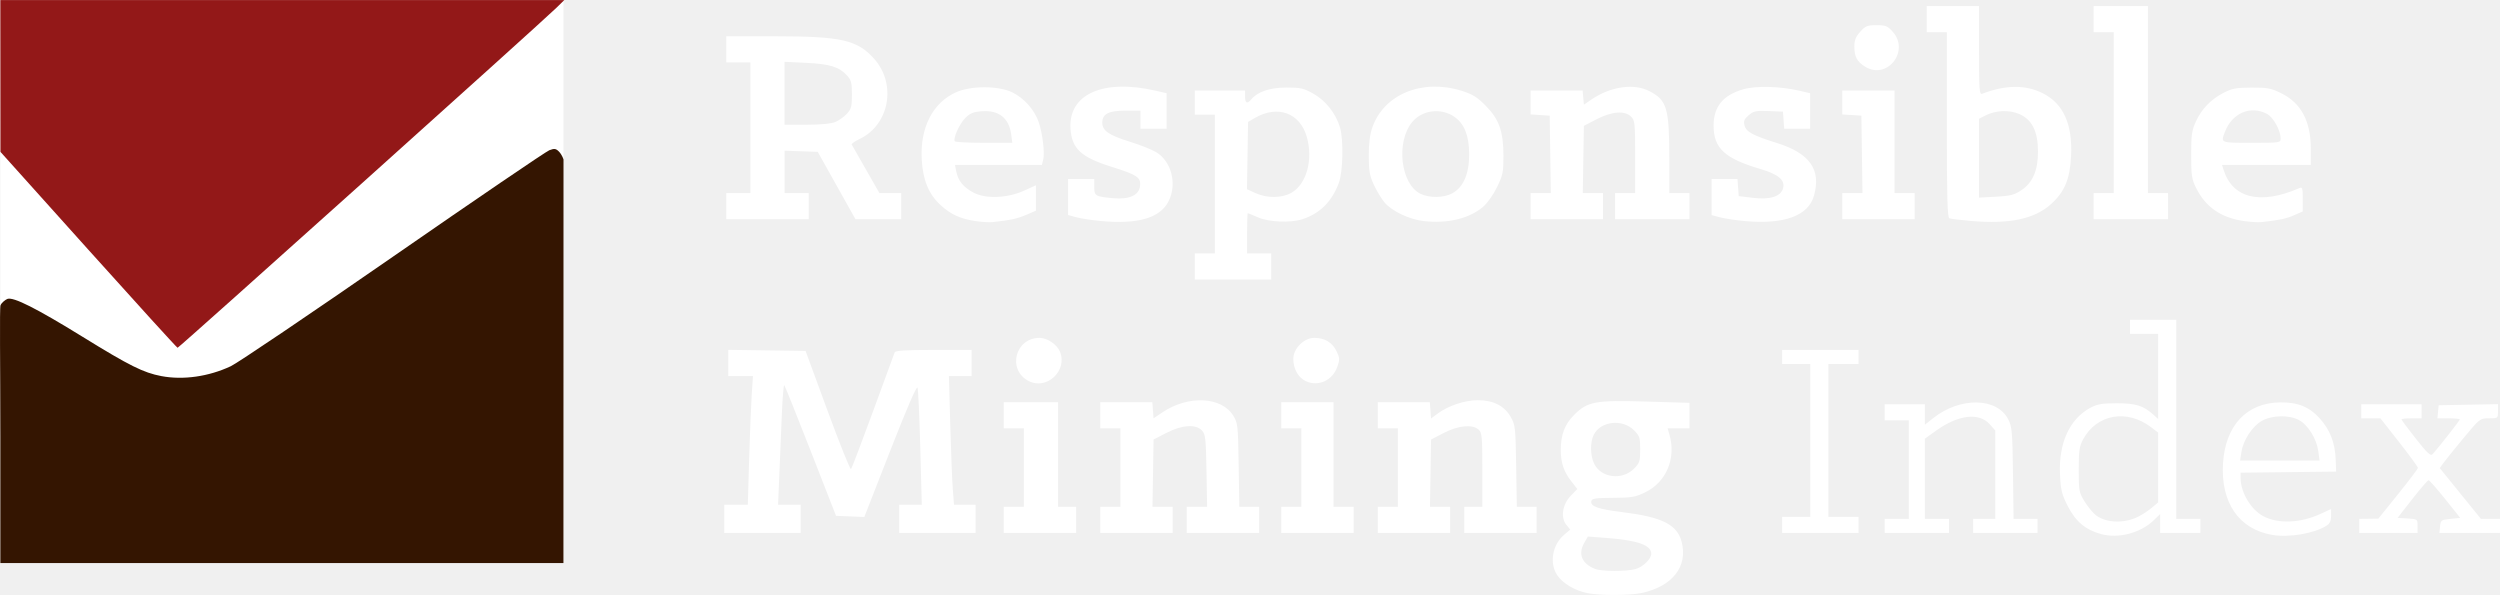
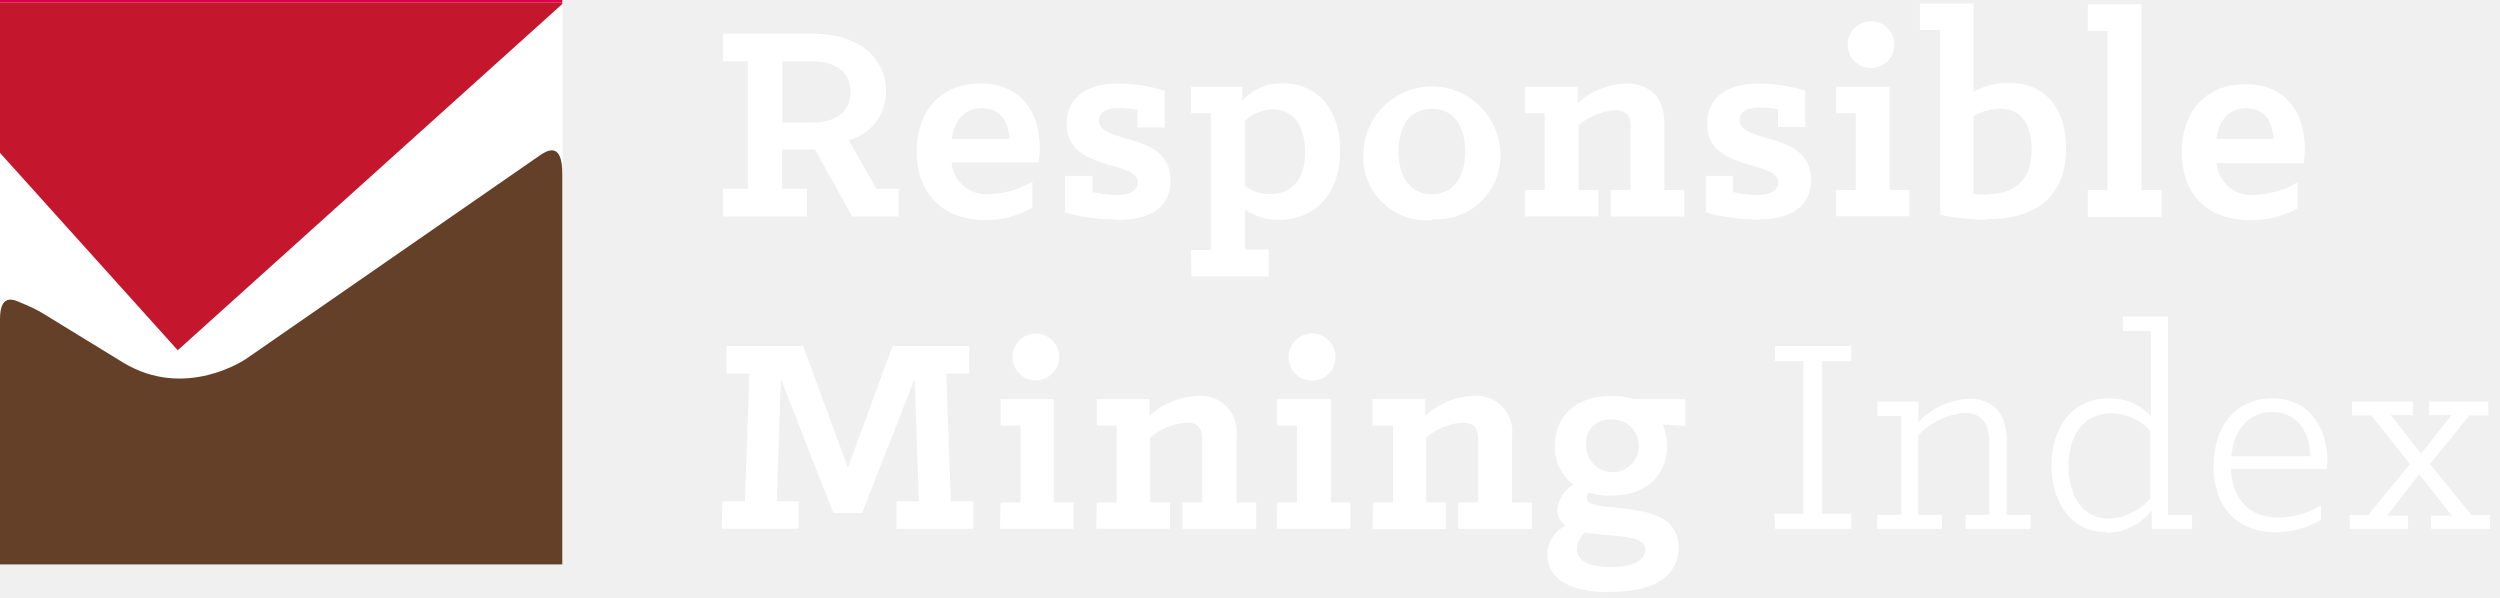
- <svg xmlns="http://www.w3.org/2000/svg" viewBox="0 0 372.976 88.763" height="94.681" width="397.841">
-   <path fill="#fff" d="M.051 0h84.012v84.012H.051z" />
-   <path d="M13.184 37.26L.067 22.656.06 11.33.051.006h84.142l-1.196 1.17c-2.348 2.297-56.315 50.73-56.503 50.709-.106-.012-6.095-6.593-13.31-14.625z" fill="#931818" />
-   <path d="M.051 65.125c0-10.816-.131-19.16.027-19.577.153-.401.752-.846 1.026-.952.883-.339 4.337 1.402 11.247 5.669 6.967 4.3 9.046 5.338 11.722 5.845 3.254.617 7.038.08 10.35-1.47 1.03-.482 11.945-7.855 24.255-16.383 12.31-8.529 22.785-15.659 23.277-15.844.748-.283.98-.252 1.42.188.494.494.697 1.197.697 1.197l-.01 60.208H.053z" fill="#341501" />
-   <path d="M236.808 88.486c-1.817-.358-3.664-1.452-4.47-2.65-1.22-1.812-.753-4.563 1.03-6.064l.898-.756-.588-.726c-.884-1.092-.58-3.04.674-4.335l.968-.999-.897-1.15c-1.125-1.442-1.572-2.773-1.572-4.685 0-2.267.592-3.819 1.991-5.22 2.005-2.008 3.167-2.222 10.797-1.992l6.412.192v3.805h-3.258l.28.973c1.004 3.503-.47 7.02-3.585 8.549-1.506.74-2.024.83-4.836.844-2.662.014-3.163.092-3.243.505-.148.772 1.01 1.182 4.575 1.621 5.965.734 8.203 1.841 8.891 4.398.992 3.681-1.35 6.694-5.963 7.673-1.815.385-6.188.394-8.104.017zm7.205-3.592c1.11-.309 2.338-1.505 2.338-2.279 0-1.297-2.033-2.01-6.75-2.365l-2.7-.203-.525.9c-.983 1.688-.403 3.133 1.575 3.922.996.397 4.668.412 6.062.025zm-.25-14.961c.857-.858.938-1.106.938-2.877 0-1.767-.082-2.02-.928-2.867-1.718-1.718-4.944-1.371-5.985.642-.572 1.106-.556 3.083.035 4.327 1.014 2.138 4.166 2.549 5.94.775zM108.05 77.406v-2.1h3.516l.2-6.825c.11-3.754.282-8.074.383-9.6l.183-2.775h-3.681v-3.913l5.766.081 5.767.082 3.284 8.935c1.806 4.914 3.38 8.829 3.496 8.7.117-.13 1.597-4.015 3.289-8.635 1.691-4.62 3.14-8.569 3.219-8.775.108-.282 1.554-.375 5.811-.375h5.668v3.9h-3.381l.199 7.275c.11 4.001.28 8.321.38 9.6l.18 2.325h3.222v4.2h-11.4v-4.2h3.371l-.223-8.475c-.122-4.661-.309-8.708-.414-8.992-.123-.333-1.574 3.02-4.064 9.387l-3.874 9.904-2.11-.087-2.11-.087-3.774-9.662c-2.076-5.314-3.854-9.74-3.951-9.838-.097-.097-.263 1.956-.368 4.562-.105 2.606-.272 6.662-.373 9.013l-.182 4.275h3.372v4.2h-11.4v-2.1zm41.7.15v-1.95h3v-11.7h-3v-3.9h8.1v15.6h2.7v3.9h-10.8zm14.4 0v-1.95h3v-11.7h-3v-3.9h7.766l.092 1.2.092 1.198 1.35-.904c3.83-2.563 8.772-2.331 10.529.495.691 1.113.725 1.419.818 7.386l.097 6.225h2.956v3.9h-10.8v-3.9h3.04l-.094-5.37c-.083-4.78-.156-5.438-.665-6-.902-.994-2.99-.856-5.328.354l-1.9.984-.083 5.016-.082 5.016h3.014v3.9h-10.8v-1.95zm27 0v-1.95h3v-11.7h-3v-3.9h7.8v15.6h3v3.9h-10.8zm14.4 0v-1.95h3v-11.7h-3v-3.9h7.766l.092 1.215.092 1.214 1.034-.765c1.55-1.147 4.017-1.964 5.933-1.964 2.312 0 3.963.833 4.903 2.475.697 1.216.735 1.554.827 7.35l.098 6.075h2.955v3.9h-10.8v-3.9h2.7v-5.504c0-4.95-.055-5.553-.548-6-.923-.834-3.027-.637-5.2.488l-1.902.984-.082 5.016-.082 5.016h3.014v3.9h-10.8zm-52.065-20.7c-3.25-1.657-2.052-6.454 1.61-6.449 1.153.001 2.59.975 3.039 2.058 1.167 2.818-1.953 5.764-4.65 4.39zm41.36.022c-1.143-.51-1.895-1.836-1.895-3.337 0-1.547 1.588-3.135 3.135-3.135 1.55 0 2.698.692 3.319 2 .478 1.007.49 1.251.115 2.31-.72 2.035-2.803 3-4.674 2.162zM178.25 39.756v-1.95h3v-20.7h-3v-3.6h7.5v.9c0 .996.323 1.146.918.428.957-1.153 2.771-1.768 5.232-1.773 2.13-.005 2.586.099 4.05.92 1.823 1.022 3.345 2.953 3.964 5.028.548 1.835.445 6.653-.177 8.297-1.054 2.783-2.811 4.537-5.4 5.389-1.78.586-5.028.453-6.67-.273-.766-.339-1.443-.616-1.505-.616-.061 0-.112 1.35-.112 3v3h3.6v3.9h-11.4zm14.4-10.986c2.284-1.284 3.293-4.97 2.298-8.394-1.034-3.559-4.366-4.745-7.76-2.763l-.988.576-.082 5.02-.082 5.02 1.282.582c1.723.782 3.897.765 5.331-.04zm-47.1 4.217c-2.273-.337-3.714-.998-5.236-2.4-1.767-1.63-2.63-3.719-2.8-6.783-.264-4.747 1.626-8.464 5.1-10.029 2.243-1.01 6.331-1.006 8.42.008 1.765.858 3.349 2.658 3.95 4.49.575 1.751.902 4.552.65 5.559l-.195.773h-12.964l.191.975c.274 1.397 1.075 2.374 2.602 3.172 1.827.955 5.07.815 7.563-.326l1.72-.787v3.793l-1.457.626c-1.322.569-2.358.792-4.994 1.076-.495.053-1.642-.013-2.55-.148zm5.312-12.93c-.328-2.442-1.839-3.643-4.357-3.462-1.286.091-1.77.288-2.493 1.01-.876.876-1.844 3.025-1.566 3.475.077.124 2.04.226 4.361.226h4.222zm13.407 12.92c-1.337-.124-2.991-.375-3.675-.56l-1.244-.334v-5.377h3.9v1.168c0 1.356.146 1.444 2.78 1.692 2.466.232 3.925-.438 4.063-1.867.12-1.233-.479-1.631-4.196-2.793-4.587-1.434-5.971-2.697-6.185-5.645-.376-5.204 4.86-7.55 12.763-5.717l1.575.365v5.297h-3.9v-2.7h-2.183c-2.578 0-3.517.479-3.517 1.795 0 1.198.979 1.873 4.118 2.842 1.448.447 3.193 1.137 3.878 1.534 2.32 1.341 3.205 4.78 1.892 7.353-1.273 2.496-4.55 3.455-10.07 2.946zm48.118.004c-2.112-.239-4.74-1.487-5.82-2.766-.447-.527-1.16-1.702-1.583-2.61-.645-1.38-.77-2.088-.777-4.35-.005-1.833.165-3.191.528-4.232 1.728-4.95 7.417-7.302 13.28-5.491 1.631.504 2.331.93 3.585 2.185 2.046 2.046 2.7 3.873 2.7 7.545 0 2.455-.092 2.893-.988 4.715-.569 1.154-1.461 2.397-2.1 2.924-2.106 1.737-5.27 2.483-8.825 2.08zm4.268-4.136c1.676-.898 2.549-2.928 2.53-5.882-.018-2.727-.7-4.465-2.163-5.506-1.978-1.409-4.836-1.07-6.337.751-2.45 2.972-1.73 9.24 1.227 10.697 1.33.656 3.46.629 4.743-.06zm43.614 4.131c-1.337-.123-2.991-.374-3.675-.558l-1.244-.335v-5.377h3.866l.092 1.275.092 1.275 2.105.258c2.587.318 4.207-.204 4.521-1.455.303-1.204-.726-2.063-3.416-2.854-5.292-1.556-6.96-3.101-6.96-6.45 0-2.842 1.397-4.553 4.435-5.437 1.877-.545 5.537-.449 8.39.221l1.575.37v5.297h-3.865l-.092-1.275-.093-1.275-2.143-.088c-1.894-.077-2.24-.004-2.97.624-.662.569-.787.87-.628 1.507.244.972 1.227 1.507 4.835 2.635 4.903 1.533 6.62 3.96 5.544 7.834-.842 3.03-4.446 4.354-10.369 3.809zm33.79-.011c-1.563-.135-3.014-.312-3.225-.393-.304-.117-.384-3.019-.384-13.957V4.805h-3v-3.9h7.8v6.633c0 5.843.055 6.611.461 6.455 3.519-1.35 6.502-1.373 9.073-.07 3.045 1.542 4.428 4.602 4.204 9.301-.167 3.5-.954 5.391-3.013 7.242-2.457 2.21-6.195 2.993-11.916 2.499zm7.495-4.576c1.704-1.128 2.493-2.95 2.495-5.76.003-2.98-.875-4.77-2.743-5.596-1.536-.68-3.576-.594-5.14.214l-.916.474v11.76l2.527-.133c2.126-.111 2.726-.264 3.777-.959zm33.211 4.589c-3.429-.5-5.714-2.087-7.136-4.954-.643-1.297-.728-1.87-.728-4.918 0-2.967.096-3.66.69-4.95.876-1.905 2.205-3.292 4.11-4.29 1.286-.673 1.883-.787 4.2-.798 2.37-.01 2.91.091 4.427.836 2.98 1.464 4.422 4.172 4.422 8.305v2.397h-13.24l.208.675c1.328 4.304 5.465 5.325 11.307 2.789.468-.204.525-.027.525 1.62v1.85l-1.287.57c-1.169.516-2.24.742-4.863 1.024-.495.053-1.68-.017-2.635-.156zm5.479-12.347c-.012-1.219-1.106-3.165-2.055-3.655-2.454-1.27-5.166-.11-6.24 2.67-.658 1.697-.746 1.66 3.951 1.66 4.313 0 4.35-.006 4.344-.675zM108.35 30.756v-1.95h3.6v-19.5h-3.6v-3.9l7.275.005c9.954.007 12.315.55 14.836 3.414 3.309 3.76 2.217 9.762-2.162 11.881-.743.36-1.3.743-1.239.852l2.126 3.723 2.014 3.525h3.25v3.9h-6.822l-2.814-5.025L122 22.656l-2.474-.087-2.475-.088v6.325h3.6v3.9h-12.3v-1.95zm16.285-12.562c.53-.226 1.303-.777 1.715-1.224.648-.702.75-1.093.75-2.864 0-1.772-.102-2.163-.75-2.865-1.173-1.271-2.558-1.697-6.075-1.865l-3.225-.155v9.385h3.31c2.134 0 3.652-.146 4.275-.412zM228.35 30.756v-1.95h3.013l-.081-5.775-.082-5.775-1.425-.092-1.425-.091v-3.567h7.764l.093 1.056.093 1.056 1.161-.791c2.817-1.92 6.28-2.423 8.583-1.246 2.637 1.347 2.99 2.51 3 9.9l.006 5.325h3v3.9h-11.1v-3.9h3v-5.4c0-5-.044-5.445-.6-6-.94-.94-2.868-.797-5.149.384l-1.9.984-.083 5.016-.083 5.016h3.016v3.9h-10.8v-1.95zm46.5 0v-1.95h3.013l-.081-5.775-.082-5.775-1.425-.092-1.425-.091v-3.567h7.8v15.3h3v3.9h-10.8v-1.95zm37.5 0v-1.95h3v-24h-3v-3.9h8.1v27.9h3v3.9h-11.1zM278.245 9.938c-1.211-.76-1.594-1.482-1.594-3.008 0-.918.214-1.454.876-2.194.774-.867 1.054-.98 2.424-.98 1.371 0 1.65.113 2.425.98 2.595 2.904-.86 7.254-4.13 5.202zM313.478 79.683c-2.328-.631-3.81-1.872-4.985-4.173-.893-1.75-1.05-2.385-1.16-4.691-.226-4.705 1.424-8.326 4.55-9.993 1.017-.542 1.735-.662 3.943-.663 2.823-.001 3.977.364 5.475 1.734l.675.617V49.809h-4.2v-2.1h6.9v29.7h3.6v2.1h-6v-2.818l-.975.944c-1.947 1.885-5.243 2.748-7.823 2.048zm5.533-2.602a12.45 12.45 0 0 0 2.025-1.334l.94-.79V64.54l-1.05-.8c-3.613-2.757-8.126-1.948-10.154 1.82-.55 1.021-.646 1.693-.646 4.523 0 3.171.042 3.39.9 4.771.495.796 1.263 1.717 1.706 2.046 1.537 1.14 4.207 1.218 6.28.181zm19.985 2.723c-4.983-.858-7.708-4.83-7.342-10.699.35-5.616 3.528-9.01 8.494-9.073 2.675-.033 4.372.655 5.954 2.413 1.532 1.705 2.276 3.643 2.363 6.16l.061 1.754-7.125.08-7.125.081v.785c0 2.152 1.54 4.737 3.402 5.714 2.206 1.157 5.501 1.028 8.47-.33l1.628-.746v1.026c0 .737-.19 1.148-.675 1.456-1.827 1.163-5.618 1.808-8.105 1.379zm6.867-12.52c-.25-1.828-1.547-3.907-2.882-4.618-1.49-.794-4.021-.736-5.544.127-1.414.8-2.761 2.858-3.039 4.641l-.198 1.275h11.858zM265.876 78.31v-1.2h4.2v-22.8h-4.2v-2.1h11.4v2.1h-4.5v22.8h4.5v2.4h-11.4zm15.3.15v-1.05h3.6v-14.7h-3.6v-2.4h6v3.051l1.222-.968c4.042-3.201 9.52-3.12 11.21.167.561 1.09.627 1.83.709 8.025l.09 6.825h3.569v2.1h-9.6v-2.1h3.3V64.22l-.825-.923c-1.601-1.792-4.683-1.428-7.996.945l-1.679 1.201V77.41h3.6v2.1h-9.6v-1.05zm70.8 0v-1.05l1.425-.017 1.425-.017 2.946-3.658c1.62-2.012 2.952-3.771 2.96-3.91.008-.14-1.247-1.86-2.79-3.825l-2.804-3.573h-2.862v-2.1h9v2.1h-1.5c-.825 0-1.5.072-1.5.159 0 .087.964 1.38 2.141 2.873 1.728 2.19 2.211 2.638 2.502 2.316.913-1.01 4.057-5.02 4.057-5.174 0-.096-.75-.174-1.669-.174h-1.669l.094-.975.094-.975 4.425-.083 4.425-.083v1.058c0 1.054-.006 1.058-1.347 1.058-1.337 0-1.363.02-3.776 2.925-1.337 1.61-2.685 3.28-2.997 3.713l-.567.787 3.069 3.786 3.068 3.785 1.425.002 1.425.002v2.1h-9.038l.094-.975c.09-.929.163-.982 1.55-1.125l1.457-.15-2.243-2.805c-1.234-1.543-2.347-2.808-2.475-2.81-.128-.002-1.22 1.26-2.429 2.806l-2.195 2.81 1.49.09c1.48.09 1.49.097 1.49 1.125v1.034h-8.7v-1.05z" fill="#fff" />
+ <svg xmlns="http://www.w3.org/2000/svg" width="201" height="48">
+   <g fill-rule="nonzero" fill="none">
+     <path fill="#FFF" d="M0 0h45.21v44.93H0z" />
+     <path fill="#DC004E" d="M14.29 27.98L45.21.14V0H0v12.11z" />
+     <path fill="#FFF" d="M0 .18h45.21v44.94H0z" />
+     <path fill="#C4162D" d="M14.29 28.16L45.21.32V.18H0v12.11z" />
+     <path d="M0 45.38h45.21V13.99c0-2.65-1.23-1.9-1.86-1.46L19.79 28.85s-4.88 3.38-9.94.27l-6.41-3.93a12.49 12.49 0 00-1.64-.8c-.5-.2-1.8-1-1.8 1.27v19.72z" fill="#654028" />
+     <path d="M188.93 42.52h4.68v-1.06h-1.69l2.59-3.33 2.63 3.33h-1.69v1.06h4.75v-1.11h-1.49l-3.34-4.1 3.17-3.91h1.52v-1.11h-4.76v1.08h1.81l-2.46 3.09-2.44-3.09H194v-1.08h-4.9v1.11h1.55l3.11 3.91-3.35 4.1h-1.5l.02 1.11zm-6.23-9.39c2.15 0 3 1.79 3.07 3.55h-6.37c.19-2.08 1.35-3.55 3.3-3.55m.34 9.66a7.06 7.06 0 003.57-1v-1.18a6.52 6.52 0 01-3.45 1c-2.34 0-3.69-1.5-3.79-3.91h7.7c.04-.22.057-.446.05-.67 0-2.35-1.23-5-4.42-5-2.89 0-4.73 2.2-4.73 5.43 0 3.23 1.79 5.34 5.07 5.34m-13.44-1.1c-2.3 0-3.29-2-3.29-4.25 0-2.39 1.16-4.22 3.48-4.22a4.29 4.29 0 013.09 1.4v5.43a4.6 4.6 0 01-3.28 1.64m-.27 1.14a4.73 4.73 0 003.67-1.79v1.47h3.24v-1.13h-1.94V25.45h-3.62v1.16h2.25v6.81a4.62 4.62 0 00-3.36-1.4c-3 0-4.63 2.39-4.63 5.38 0 2.99 1.57 5.39 4.44 5.39m-18.47-.27h5.22v-1.13h-1.91v-6.4a5.91 5.91 0 013.72-1.79c1.47 0 2 .94 2 2.32v5.87h-1.9v1.13h5.21v-1.13h-1.91v-6c0-2.2-1.15-3.33-3-3.33a6.12 6.12 0 00-4.1 1.86v-1.63h-3.29v1.15h1.91v7.95h-1.91l-.04 1.13zm-8.2 0h6.13v-1.21h-2.34V29.03h2.34v-1.21h-6.13v1.21H145v12.28h-2.34l.05 1.21zM129.53 45.59c-1.55 0-2.75-.39-2.75-1.45a1.79 1.79 0 01.67-1.33c2.08.36 4.83.12 4.83 1.38 0 .29-.15 1.4-2.75 1.4m0-11.86a2.12 2.12 0 11-2 2.1 1.87 1.87 0 012-2.1m-.1 13.86c4.42 0 5.53-1.88 5.53-3.57 0-4.32-7.39-2.47-7.39-4a.6.6 0 01.19-.41 5.57 5.57 0 001.77.24c3 0 4.51-1.81 4.51-4a4.47 4.47 0 00-.36-1.71l1.83.1v-2.15h-4.15a6.08 6.08 0 00-1.83-.26c-3 0-4.52 1.81-4.52 4a3.82 3.82 0 001.48 3.14 2.59 2.59 0 00-1.28 2c-.012.514.24.997.67 1.28a2.65 2.65 0 00-1.47 2.36c0 1.6 1.28 3 5 3m-19.07-5.07h5.91V40.4h-1.59v-5.22a5.05 5.05 0 012.9-1.2c1 0 1.28.48 1.28 1.35v5.07h-1.6v2.12h5.92V40.4h-1.59v-5.34a2.88 2.88 0 00-3.12-3.23 6.14 6.14 0 00-3.86 1.57v-1.31h-4.25v2.13H112v6.18h-1.59l-.07 2.14zM103.6 28.7a1.89 1.89 0 103.78.02 1.89 1.89 0 00-3.78-.02m-.94 13.81h5.91V40.4H107v-8.31h-4.32v2.13h1.59v6.18h-1.59l-.02 2.11zm-14.51 0h5.92V40.4h-1.6v-5.22a5.08 5.08 0 012.9-1.2c1 0 1.28.48 1.28 1.35v5.07h-1.59v2.12H101V40.4h-1.59v-5.34a2.88 2.88 0 00-3.12-3.23 6.18 6.18 0 00-3.86 1.57v-1.31h-4.25v2.13h1.6v6.18h-1.6l-.03 2.11zM81.4 28.7a1.88 1.88 0 101.88-1.88 1.89 1.89 0 00-1.88 1.88m-1 13.81h5.92V40.4h-1.6v-8.31h-4.27v2.13h1.6v6.18h-1.6l-.05 2.11zm-22.37 0h6.18V40.3h-1.76l.33-9.85L67 41.24h2.32l4.22-10.79.34 9.85h-1.8v2.22h6.18V40.3h-1.81l-.37-10.26h1.84v-2.22h-6.16l-3.59 9.78-3.6-9.78h-6.15v2.22h1.83l-.36 10.26h-1.81l-.05 2.21zM180.63 8.7c1.59 0 2.07 1.23 2.17 2.46h-4.61c.19-1.3.87-2.46 2.44-2.46m.31 9a7.64 7.64 0 003.77-.94v-2.1a7 7 0 01-3.36 1 2.8 2.8 0 01-3.14-2.54h7c.067-.383.1-.771.1-1.16 0-2.87-1.5-5.19-4.78-5.19-3.28 0-5.12 2.32-5.12 5.48 0 3.16 1.86 5.45 5.53 5.45m-13.08-.26h5.91v-2.16h-1.59V.34h-4.32v2.15h1.59v12.79h-1.59v2.16zm-8.18-1.79c-.334 0-.668-.016-1-.05V9.32a4.48 4.48 0 012.12-.58c1.91 0 2.54 1.54 2.54 3.26 0 2.39-1.21 3.62-3.69 3.62m.12 2c3.95 0 6.34-1.83 6.34-5.7 0-3.25-1.69-5.26-4.63-5.26a5.54 5.54 0 00-2.8.73V.29h-4.32v2.12H156v14.87a20.73 20.73 0 003.82.39M148.55 3.6a1.88 1.88 0 100-.02m-.94 13.81h5.91v-2.11h-1.59v-8.3h-4.32V9.1h1.59v6.18h-1.59v2.11zm-6.33.26c3.5 0 4.32-1.64 4.32-3.19 0-4-5.74-2.82-5.74-4.82 0-.51.38-1 1.62-1a8.86 8.86 0 011.47.14v1.43h2.19V7.29a13.55 13.55 0 00-3.69-.58c-2.85 0-4.2 1.33-4.2 3.24 0 3.91 5.72 2.87 5.72 4.73 0 .53-.48 1-1.71 1a9 9 0 01-1.93-.24v-1.3h-2.18v2.94a16.08 16.08 0 004.13.58m-18.68-.26h5.91v-2.12h-1.59v-5.21a5.07 5.07 0 012.9-1.21c1 0 1.28.48 1.28 1.35v5.07h-1.6v2.13h5.92v-2.13h-1.6V9.95c0-2.15-1.2-3.24-3.11-3.24a6.14 6.14 0 00-3.86 1.57v-1.3h-4.25V9.1h1.59v6.18h-1.59v2.12zm-7.48-1.79c-1.86 0-2.68-1.52-2.68-3.43 0-1.91.82-3.43 2.68-3.43 1.86 0 2.68 1.52 2.68 3.43 0 1.91-.83 3.43-2.68 3.43m0 2a5.1 5.1 0 005.5-5.48 5.51 5.51 0 00-11 0 5.1 5.1 0 005.5 5.57M102.3 8.79c1.88 0 2.63 1.59 2.63 3.43 0 2.05-.92 3.38-2.82 3.38a3.09 3.09 0 01-2-.66V9.7a3.19 3.19 0 012.22-.89m-6.54 13.42H102v-2.17h-1.9v-3.21a4.63 4.63 0 002.75.82c3 0 4.9-2.2 4.9-5.55 0-3.35-1.83-5.42-4.65-5.42a4.17 4.17 0 00-3.22 1.4V6.98h-4.12V9.1h1.59v11h-1.59l.03 2.13zm-6-4.54c3.5 0 4.32-1.64 4.32-3.19 0-4-5.75-2.82-5.75-4.82 0-.51.39-1 1.62-1a8.76 8.76 0 011.47.14v1.43h2.2V7.29a13.62 13.62 0 00-3.69-.58c-2.85 0-4.2 1.33-4.2 3.24 0 3.91 5.72 2.87 5.72 4.73 0 .53-.49 1-1.72 1a9 9 0 01-1.93-.24v-1.3h-2.21v2.94a16.08 16.08 0 004.13.58M79 8.7c1.59 0 2.07 1.23 2.17 2.46h-4.65c.19-1.3.87-2.46 2.44-2.46m.31 9a7.64 7.64 0 003.73-1v-2.1a7 7 0 01-3.36 1 2.8 2.8 0 01-3.14-2.54h7c.067-.383.1-.771.1-1.16 0-2.87-1.5-5.19-4.78-5.19-3.28 0-5.12 2.32-5.12 5.48 0 3.16 1.9 5.51 5.57 5.51M62.9 9.85V4.93h2.37c2.32 0 3.11 1.18 3.11 2.46s-.77 2.46-3.11 2.46H62.9zm-4.77 7.56h6.75v-2.23h-2v-3.16h2.64l3 5.39h3.72v-2.23h-1.78l-2.22-3.91a4 4 0 003-3.93c0-2.25-1.64-4.63-6-4.63h-7.11v2.22h2v10.25h-2v2.23z" fill="#FFF" />
+   </g>
</svg>
